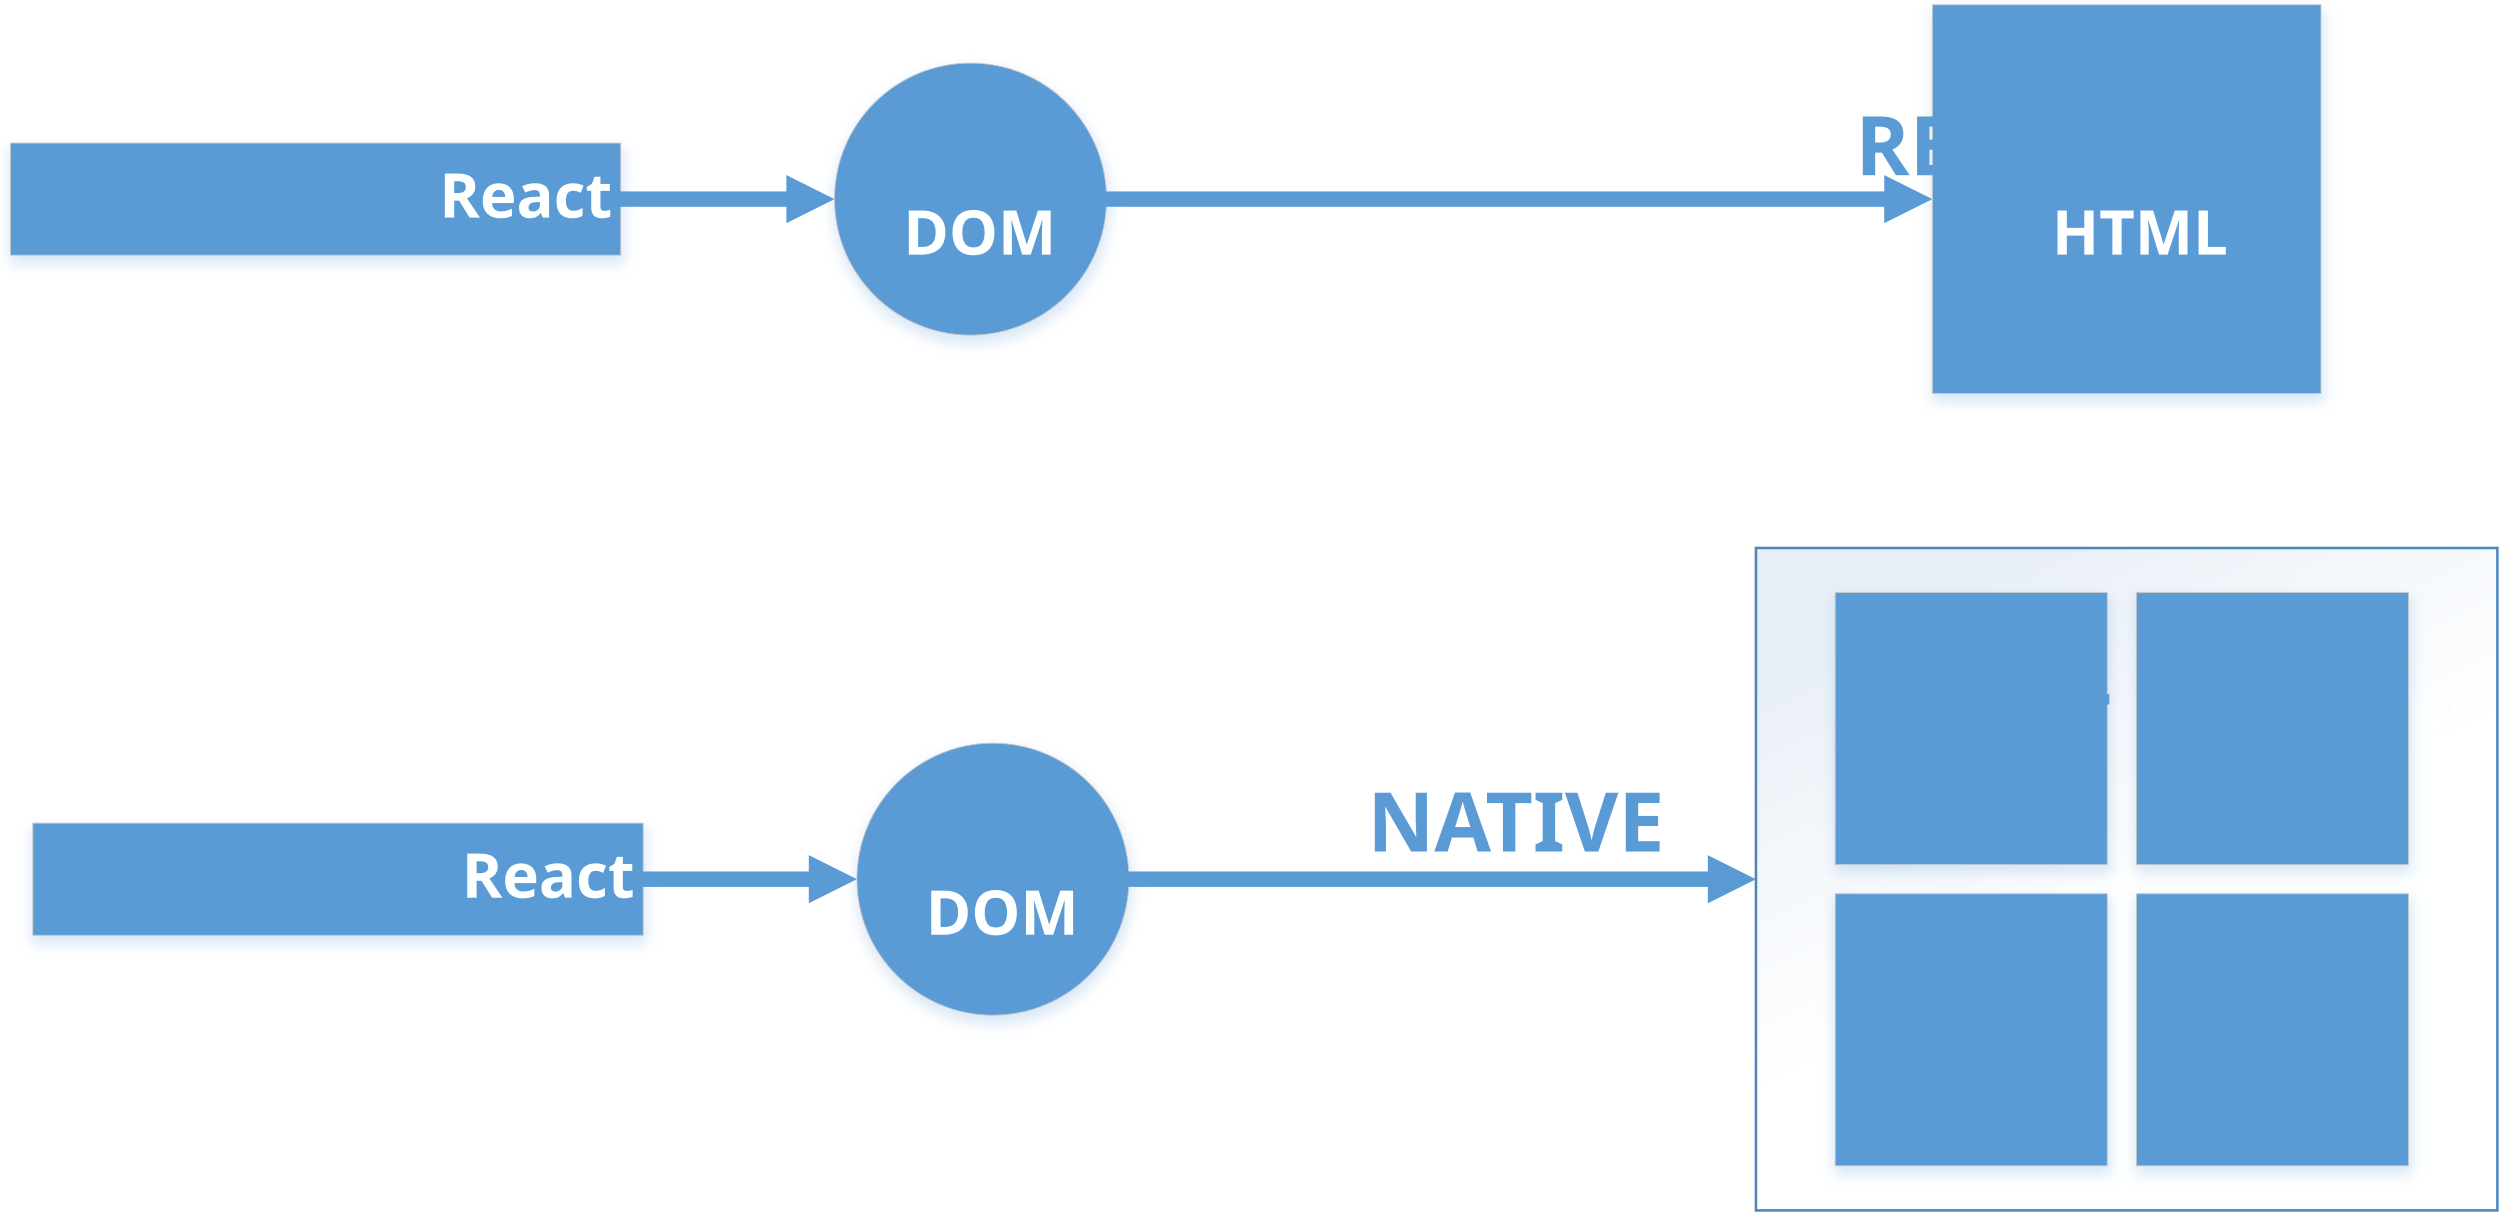
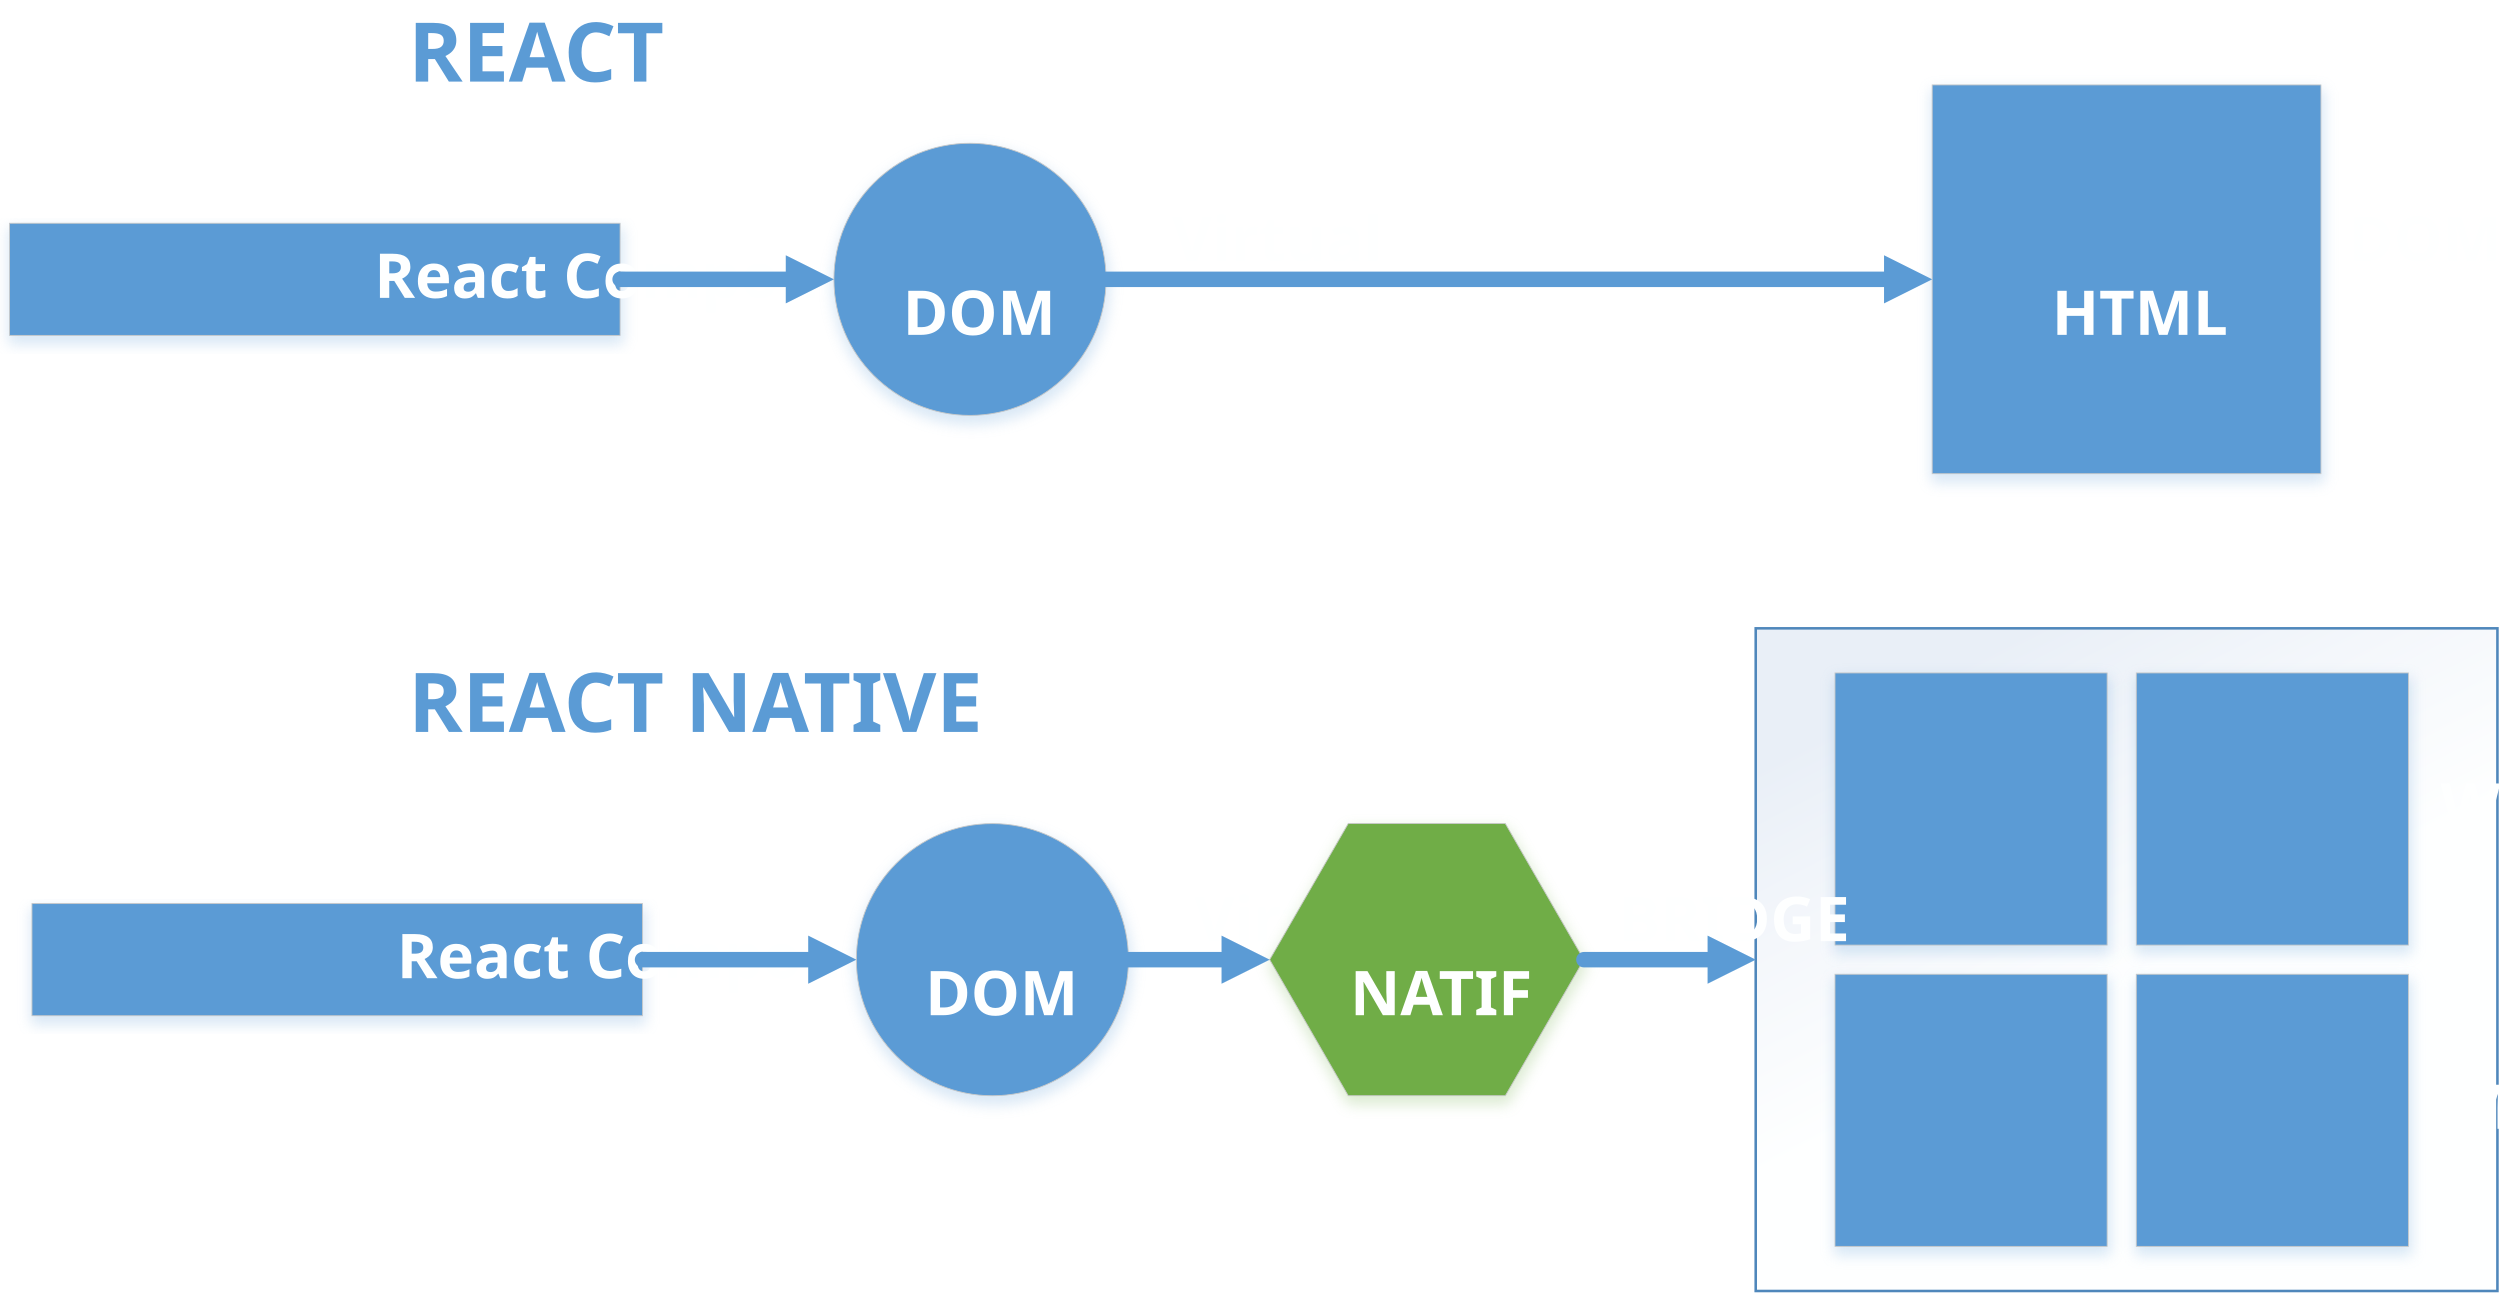
- <svg xmlns="http://www.w3.org/2000/svg" xmlns:ns1="http://schemas.microsoft.com/visio/2003/SVGExtensions/" xmlns:xlink="http://www.w3.org/1999/xlink" width="10.13in" height="4.915in" viewBox="0 0 729.386 353.905" xml:space="preserve" color-interpolation-filters="sRGB" class="st11">
-   <ns1:documentProperties ns1:langID="1033" ns1:viewMarkup="false" />
+ <svg xmlns="http://www.w3.org/2000/svg" xmlns:ns1="http://schemas.microsoft.com/visio/2003/SVGExtensions/" xmlns:xlink="http://www.w3.org/1999/xlink" width="10.127in" height="5.24in" viewBox="0 0 729.136 377.273" xml:space="preserve" color-interpolation-filters="sRGB" class="st13">
+   <ns1:documentProperties ns1:langID="1033" ns1:viewMarkup="false">
+     <ns1:userDefs>
+       <ns1:ud ns1:nameU="DisableSpdActionTags" ns1:prompt="" ns1:val="VT0(0):26" />
+     </ns1:userDefs>
+   </ns1:documentProperties>
  <style type="text/css">
	
- 		.st1 {fill:url(#grad0-5);stroke:#4f87bb;stroke-width:0.75}
+ 		.st1 {fill:url(#grad0-4);stroke:#4f87bb;stroke-width:0.75}
		.st2 {visibility:visible}
		.st3 {fill:#5b9bd5;fill-opacity:0.22;filter:url(#filter_2);stroke:#5b9bd5;stroke-opacity:0.22}
		.st4 {fill:#5b9bd5;stroke:#c7c8c8;stroke-width:0.25}
		.st5 {fill:#feffff;font-family:Calibri;font-size:1.5em;font-weight:bold}
		.st6 {font-size:1em}
- 		.st7 {marker-end:url(#mrkr4-31);stroke:#5b9bd5;stroke-linecap:round;stroke-linejoin:round;stroke-width:4.5}
+ 		.st7 {marker-end:url(#mrkr4-30);stroke:#5b9bd5;stroke-linecap:round;stroke-linejoin:round;stroke-width:4.5}
		.st8 {fill:#5b9bd5;fill-opacity:1;stroke:#5b9bd5;stroke-opacity:1;stroke-width:0.641}
		.st9 {fill:none;stroke:none;stroke-width:0.25}
		.st10 {fill:#5b9bd5;font-family:Calibri;font-size:2em;font-weight:bold}
- 		.st11 {fill:none;fill-rule:evenodd;font-size:12px;overflow:visible;stroke-linecap:square;stroke-miterlimit:3}
+ 		.st11 {fill:#70ad47;fill-opacity:0.22;filter:url(#filter_2);stroke:#70ad47;stroke-opacity:0.22}
+ 		.st12 {fill:#70ad47;stroke:#c7c8c8;stroke-width:0.25}
+ 		.st13 {fill:none;fill-rule:evenodd;font-size:12px;overflow:visible;stroke-linecap:square;stroke-miterlimit:3}
	
	</style>
  <defs id="Patterns_And_Gradients">
-     <linearGradient id="grad0-5" x1="0" y1="0" x2="1" y2="0" gradientTransform="rotate(60 0.5 0.5)">
+     <linearGradient id="grad0-4" x1="0" y1="0" x2="1" y2="0" gradientTransform="rotate(60 0.5 0.5)">
      <stop offset="0" stop-color="#e9eff7" stop-opacity="1" />
      <stop offset="0.24" stop-color="#f4f7fb" stop-opacity="1" />
      <stop offset="0.54" stop-color="#feffff" stop-opacity="1" />
    </linearGradient>
  </defs>
  <defs id="Markers">
    <g id="lend4">
      <path d="M 2 1 L 0 0 L 2 -1 L 2 1 " style="stroke:none" />
    </g>
-     <marker id="mrkr4-31" class="st8" ns1:arrowType="4" ns1:arrowSize="2" ns1:setback="3.12" refX="-3.12" orient="auto" markerUnits="strokeWidth" overflow="visible">
+     <marker id="mrkr4-30" class="st8" ns1:arrowType="4" ns1:arrowSize="2" ns1:setback="3.12" refX="-3.12" orient="auto" markerUnits="strokeWidth" overflow="visible">
      <use xlink:href="#lend4" transform="scale(-1.56,-1.56) " />
    </marker>
  </defs>
  <defs id="Filters">
    <filter id="filter_2">
      <feGaussianBlur stdDeviation="2" />
    </filter>
  </defs>
  <g ns1:mID="0" ns1:index="1" ns1:groupContext="foregroundPage">
    <ns1:pageProperties ns1:drawingScale="0.0393701" ns1:pageScale="0.0393701" ns1:drawingUnits="24" ns1:shadowOffsetX="8.50394" ns1:shadowOffsetY="-8.50394" />
    <ns1:layer ns1:name="Connector" ns1:index="0" />
-     <g id="group27-1" transform="translate(3.0294,-0.75)" ns1:mID="27" ns1:groupContext="group">
-       <g id="shape26-2" ns1:mID="26" ns1:groupContext="shape" transform="translate(509.282,0)">
-         <ns1:userDefs>
-           <ns1:ud ns1:nameU="visVersion" ns1:val="VT0(15):26" />
-         </ns1:userDefs>
-         <rect x="0" y="160.635" width="216.325" height="193.27" class="st1" />
-       </g>
-       <g id="shape1-6" ns1:mID="1" ns1:groupContext="shape" transform="translate(7.99361E-14,-278.706)">
-         <ns1:userDefs>
-           <ns1:ud ns1:nameU="visVersion" ns1:val="VT0(15):26" />
-         </ns1:userDefs>
-         <ns1:textBlock ns1:margins="rect(4,4,4,4)" ns1:tabSpace="42.5197" />
-         <ns1:textRect cx="89.037" cy="337.552" width="178.08" height="32.708" />
-         <g id="shadow1-7" ns1:groupContext="shadow" ns1:shadowOffsetX="0.345598" ns1:shadowOffsetY="-1.97279" ns1:shadowType="1" transform="matrix(1,0,0,1,0.345598,1.97279)" class="st2">
-           <rect x="0" y="321.198" width="178.074" height="32.708" class="st3" />
-         </g>
-         <rect x="0" y="321.198" width="178.074" height="32.708" class="st4" />
-         <text x="22.17" y="342.95" class="st5" ns1:langID="1033">
-           <ns1:paragraph ns1:horizAlign="1" />
-           <ns1:tabList />React Component</text>
-       </g>
-       <g id="shape2-12" ns1:mID="2" ns1:groupContext="shape" transform="translate(240.436,-255.375)">
-         <ns1:userDefs>
-           <ns1:ud ns1:nameU="visVersion" ns1:val="VT0(15):26" />
-         </ns1:userDefs>
-         <ns1:textBlock ns1:margins="rect(4,4,4,4)" ns1:tabSpace="42.5197" />
-         <ns1:textRect cx="39.685" cy="314.22" width="69.45" height="59.528" />
-         <g id="shadow2-13" ns1:groupContext="shadow" ns1:shadowOffsetX="0.345598" ns1:shadowOffsetY="-1.97279" ns1:shadowType="1" transform="matrix(1,0,0,1,0.345598,1.97279)" class="st2">
-           <path d="M0 314.22 A39.685 39.685 0 1 1 79.37 314.22 A39.685 39.685 0 0 1 0 314.22 Z" class="st3" />
-         </g>
-         <path d="M0 314.22 A39.685 39.685 0 1 1 79.37 314.22 A39.685 39.685 0 0 1 0 314.22 Z" class="st4" />
-         <text x="14.35" y="308.82" class="st5" ns1:langID="1033">
-           <ns1:paragraph ns1:horizAlign="1" />
-           <ns1:tabList />Virtual <tspan x="20.06" dy="1.2em" class="st6">DOM</tspan>
-         </text>
-       </g>
-       <g id="shape3-19" ns1:mID="3" ns1:groupContext="shape" transform="translate(560.751,-238.367)">
-         <ns1:userDefs>
-           <ns1:ud ns1:nameU="visVersion" ns1:val="VT0(15):26" />
-         </ns1:userDefs>
-         <ns1:textBlock ns1:margins="rect(4,4,4,4)" ns1:tabSpace="42.5197" />
-         <ns1:textRect cx="56.693" cy="297.212" width="113.39" height="113.386" />
-         <g id="shadow3-20" ns1:groupContext="shadow" ns1:shadowOffsetX="0.345598" ns1:shadowOffsetY="-1.97279" ns1:shadowType="1" transform="matrix(1,0,0,1,0.345598,1.97279)" class="st2">
-           <rect x="0" y="240.519" width="113.386" height="113.386" class="st3" />
-         </g>
-         <rect x="0" y="240.519" width="113.386" height="113.386" class="st4" />
-         <text x="37.07" y="291.81" class="st5" ns1:langID="1033">
-           <ns1:paragraph ns1:horizAlign="1" />
-           <ns1:tabList />DOM<ns1:newlineChar />
-           <tspan x="34.89" dy="1.2em" class="st6">HTML</tspan>
-         </text>
-       </g>
-       <g id="shape4-26" ns1:mID="4" ns1:groupContext="shape" ns1:layerMember="0" transform="translate(178.074,-287.974)">
-         <path d="M0 346.82 L48.32 346.82" class="st7" />
-       </g>
-       <g id="shape5-32" ns1:mID="5" ns1:groupContext="shape" ns1:layerMember="0" transform="translate(319.806,-287.974)">
-         <path d="M0 346.82 L226.9 346.82" class="st7" />
-       </g>
-       <g id="shape6-37" ns1:mID="6" ns1:groupContext="shape" transform="translate(6.54149,-80.2812)">
-         <ns1:userDefs>
-           <ns1:ud ns1:nameU="visVersion" ns1:val="VT0(15):26" />
-         </ns1:userDefs>
-         <ns1:textBlock ns1:margins="rect(4,4,4,4)" ns1:tabSpace="42.5197" />
-         <ns1:textRect cx="89.037" cy="337.552" width="178.08" height="32.708" />
-         <g id="shadow6-38" ns1:groupContext="shadow" ns1:shadowOffsetX="0.345598" ns1:shadowOffsetY="-1.97279" ns1:shadowType="1" transform="matrix(1,0,0,1,0.345598,1.97279)" class="st2">
-           <rect x="0" y="321.198" width="178.074" height="32.708" class="st3" />
-         </g>
-         <rect x="0" y="321.198" width="178.074" height="32.708" class="st4" />
-         <text x="22.17" y="342.95" class="st5" ns1:langID="1033">
-           <ns1:paragraph ns1:horizAlign="1" />
-           <ns1:tabList />React Component</text>
-       </g>
-       <g id="shape7-43" ns1:mID="7" ns1:groupContext="shape" transform="translate(246.978,-56.9499)">
-         <ns1:userDefs>
-           <ns1:ud ns1:nameU="visVersion" ns1:val="VT0(15):26" />
-         </ns1:userDefs>
-         <ns1:textBlock ns1:margins="rect(4,4,4,4)" ns1:tabSpace="42.5197" />
-         <ns1:textRect cx="39.685" cy="314.22" width="69.45" height="59.528" />
-         <g id="shadow7-44" ns1:groupContext="shadow" ns1:shadowOffsetX="0.345598" ns1:shadowOffsetY="-1.97279" ns1:shadowType="1" transform="matrix(1,0,0,1,0.345598,1.97279)" class="st2">
-           <path d="M0 314.22 A39.685 39.685 0 1 1 79.37 314.22 A39.685 39.685 0 0 1 0 314.22 Z" class="st3" />
-         </g>
-         <path d="M0 314.22 A39.685 39.685 0 1 1 79.37 314.22 A39.685 39.685 0 0 1 0 314.22 Z" class="st4" />
-         <text x="14.35" y="308.82" class="st5" ns1:langID="1033">
-           <ns1:paragraph ns1:horizAlign="1" />
-           <ns1:tabList />Virtual <tspan x="20.06" dy="1.2em" class="st6">DOM</tspan>
-         </text>
-       </g>
-       <g id="shape8-50" ns1:mID="8" ns1:groupContext="shape" transform="translate(532.405,-100.887)">
-         <ns1:userDefs>
-           <ns1:ud ns1:nameU="visVersion" ns1:val="VT0(15):26" />
-         </ns1:userDefs>
-         <ns1:textBlock ns1:margins="rect(4,4,4,4)" ns1:tabSpace="42.5197" />
-         <ns1:textRect cx="39.685" cy="314.22" width="79.38" height="79.37" />
-         <g id="shadow8-51" ns1:groupContext="shadow" ns1:shadowOffsetX="0.345598" ns1:shadowOffsetY="-1.97279" ns1:shadowType="1" transform="matrix(1,0,0,1,0.345598,1.97279)" class="st2">
-           <rect x="0" y="274.535" width="79.37" height="79.37" class="st3" />
-         </g>
-         <rect x="0" y="274.535" width="79.37" height="79.37" class="st4" />
-         <text x="9.49" y="319.62" class="st5" ns1:langID="1033">
-           <ns1:paragraph ns1:horizAlign="1" />
-           <ns1:tabList />Android</text>
-       </g>
-       <g id="shape9-56" ns1:mID="9" ns1:groupContext="shape" ns1:layerMember="0" transform="translate(184.615,-89.5483)">
-         <path d="M0 346.82 L48.32 346.82" class="st7" />
-       </g>
-       <g id="shape11-61" ns1:mID="11" ns1:groupContext="shape" transform="translate(532.405,-13.0129)">
-         <ns1:userDefs>
-           <ns1:ud ns1:nameU="visVersion" ns1:val="VT0(15):26" />
-         </ns1:userDefs>
-         <ns1:textBlock ns1:margins="rect(4,4,4,4)" ns1:tabSpace="42.5197" />
-         <ns1:textRect cx="39.685" cy="314.22" width="79.38" height="79.37" />
-         <g id="shadow11-62" ns1:groupContext="shadow" ns1:shadowOffsetX="0.345598" ns1:shadowOffsetY="-1.97279" ns1:shadowType="1" transform="matrix(1,0,0,1,0.345598,1.97279)" class="st2">
-           <rect x="0" y="274.535" width="79.37" height="79.37" class="st3" />
-         </g>
-         <rect x="0" y="274.535" width="79.37" height="79.37" class="st4" />
-         <text x="26.95" y="319.62" class="st5" ns1:langID="1033">
-           <ns1:paragraph ns1:horizAlign="1" />
-           <ns1:tabList />IOS</text>
-       </g>
-       <g id="shape12-67" ns1:mID="12" ns1:groupContext="shape" transform="translate(620.279,-100.887)">
-         <ns1:userDefs>
-           <ns1:ud ns1:nameU="visVersion" ns1:val="VT0(15):26" />
-         </ns1:userDefs>
-         <ns1:textBlock ns1:margins="rect(4,4,4,4)" ns1:tabSpace="42.5197" />
-         <ns1:textRect cx="39.685" cy="314.22" width="79.38" height="79.37" />
-         <g id="shadow12-68" ns1:groupContext="shadow" ns1:shadowOffsetX="0.345598" ns1:shadowOffsetY="-1.97279" ns1:shadowType="1" transform="matrix(1,0,0,1,0.345598,1.97279)" class="st2">
-           <rect x="0" y="274.535" width="79.37" height="79.37" class="st3" />
-         </g>
-         <rect x="0" y="274.535" width="79.37" height="79.37" class="st4" />
-         <text x="4.52" y="319.62" class="st5" ns1:langID="1033">
-           <ns1:paragraph ns1:horizAlign="1" />
-           <ns1:tabList />Windows</text>
-       </g>
-       <g id="shape13-73" ns1:mID="13" ns1:groupContext="shape" transform="translate(620.279,-13.0129)">
-         <ns1:userDefs>
-           <ns1:ud ns1:nameU="visVersion" ns1:val="VT0(15):26" />
-         </ns1:userDefs>
-         <ns1:textBlock ns1:margins="rect(4,4,4,4)" ns1:tabSpace="42.5197" />
-         <ns1:textRect cx="39.685" cy="314.22" width="79.38" height="79.37" />
-         <g id="shadow13-74" ns1:groupContext="shadow" ns1:shadowOffsetX="0.345598" ns1:shadowOffsetY="-1.97279" ns1:shadowType="1" transform="matrix(1,0,0,1,0.345598,1.97279)" class="st2">
-           <rect x="0" y="274.535" width="79.37" height="79.37" class="st3" />
-         </g>
-         <rect x="0" y="274.535" width="79.37" height="79.37" class="st4" />
-         <text x="8.31" y="319.62" class="st5" ns1:langID="1033">
-           <ns1:paragraph ns1:horizAlign="1" />
-           <ns1:tabList />MacOSX</text>
-       </g>
-       <g id="shape21-79" ns1:mID="21" ns1:groupContext="shape" transform="translate(294.294,-292.88)">
-         <ns1:textBlock ns1:margins="rect(4,4,4,4)" ns1:tabSpace="42.5197" />
-         <ns1:textRect cx="138.898" cy="337.552" width="277.8" height="32.708" />
-         <rect x="0" y="321.198" width="277.795" height="32.708" class="st9" />
-         <text x="106.72" y="344.75" class="st10" ns1:langID="1033">
-           <ns1:paragraph ns1:horizAlign="1" />
-           <ns1:tabList />REACT</text>
-       </g>
-       <g id="shape22-82" ns1:mID="22" ns1:groupContext="shape" transform="translate(326.792,-116.32)">
-         <ns1:textBlock ns1:margins="rect(4,4,4,4)" ns1:tabSpace="42.5197" />
-         <ns1:textRect cx="106.4" cy="343.905" width="212.81" height="20" />
-         <rect x="0" y="333.905" width="212.8" height="20" class="st9" />
-         <text x="74.23" y="336.71" class="st10" ns1:langID="1033">
-           <ns1:paragraph ns1:horizAlign="1" />
-           <ns1:tabList />REACT<ns1:newlineChar />
-           <tspan x="69.13" dy="1.2em" class="st6">NATIVE</tspan>
-         </text>
-       </g>
-       <g id="shape25-86" ns1:mID="25" ns1:groupContext="shape" ns1:layerMember="0" transform="translate(326.348,-89.5483)">
-         <path d="M0 346.82 L168.89 346.82" class="st7" />
-       </g>
+     <g id="shape26-1" ns1:mID="26" ns1:groupContext="shape" transform="translate(512.061,-0.75)">
+       <ns1:userDefs>
+         <ns1:ud ns1:nameU="visVersion" ns1:val="VT0(15):26" />
+       </ns1:userDefs>
+       <rect x="0" y="184.003" width="216.325" height="193.27" class="st1" />
+     </g>
+     <g id="shape1-5" ns1:mID="1" ns1:groupContext="shape" transform="translate(2.7794,-279.456)">
+       <ns1:userDefs>
+         <ns1:ud ns1:nameU="visVersion" ns1:val="VT0(15):26" />
+       </ns1:userDefs>
+       <ns1:textBlock ns1:margins="rect(4,4,4,4)" ns1:tabSpace="42.5197" />
+       <ns1:textRect cx="89.037" cy="360.919" width="178.08" height="32.708" />
+       <g id="shadow1-6" ns1:groupContext="shadow" ns1:shadowOffsetX="0.345598" ns1:shadowOffsetY="-1.97279" ns1:shadowType="1" transform="matrix(1,0,0,1,0.345598,1.97279)" class="st2">
+         <rect x="0" y="344.565" width="178.074" height="32.708" class="st3" />
+       </g>
+       <rect x="0" y="344.565" width="178.074" height="32.708" class="st4" />
+       <text x="22.17" y="366.32" class="st5" ns1:langID="1033">
+         <ns1:paragraph ns1:horizAlign="1" />
+         <ns1:tabList />React Component</text>
+     </g>
+     <g id="shape2-11" ns1:mID="2" ns1:groupContext="shape" transform="translate(243.215,-256.125)">
+       <ns1:userDefs>
+         <ns1:ud ns1:nameU="visVersion" ns1:val="VT0(15):26" />
+       </ns1:userDefs>
+       <ns1:textBlock ns1:margins="rect(4,4,4,4)" ns1:tabSpace="42.5197" />
+       <ns1:textRect cx="39.685" cy="337.588" width="69.45" height="59.528" />
+       <g id="shadow2-12" ns1:groupContext="shadow" ns1:shadowOffsetX="0.345598" ns1:shadowOffsetY="-1.97279" ns1:shadowType="1" transform="matrix(1,0,0,1,0.345598,1.97279)" class="st2">
+         <path d="M0 337.59 A39.685 39.685 0 1 1 79.37 337.59 A39.685 39.685 0 0 1 0 337.59 Z" class="st3" />
+       </g>
+       <path d="M0 337.59 A39.685 39.685 0 1 1 79.37 337.59 A39.685 39.685 0 0 1 0 337.59 Z" class="st4" />
+       <text x="14.35" y="332.19" class="st5" ns1:langID="1033">
+         <ns1:paragraph ns1:horizAlign="1" />
+         <ns1:tabList />Virtual <tspan x="20.06" dy="1.2em" class="st6">DOM</tspan>
+       </text>
+     </g>
+     <g id="shape3-18" ns1:mID="3" ns1:groupContext="shape" transform="translate(563.53,-239.117)">
+       <ns1:userDefs>
+         <ns1:ud ns1:nameU="visVersion" ns1:val="VT0(15):26" />
+       </ns1:userDefs>
+       <ns1:textBlock ns1:margins="rect(4,4,4,4)" ns1:tabSpace="42.5197" />
+       <ns1:textRect cx="56.693" cy="320.58" width="113.39" height="113.386" />
+       <g id="shadow3-19" ns1:groupContext="shadow" ns1:shadowOffsetX="0.345598" ns1:shadowOffsetY="-1.97279" ns1:shadowType="1" transform="matrix(1,0,0,1,0.345598,1.97279)" class="st2">
+         <rect x="0" y="263.887" width="113.386" height="113.386" class="st3" />
+       </g>
+       <rect x="0" y="263.887" width="113.386" height="113.386" class="st4" />
+       <text x="37.07" y="315.18" class="st5" ns1:langID="1033">
+         <ns1:paragraph ns1:horizAlign="1" />
+         <ns1:tabList />DOM<ns1:newlineChar />
+         <tspan x="34.89" dy="1.2em" class="st6">HTML</tspan>
+       </text>
+     </g>
+     <g id="shape4-25" ns1:mID="4" ns1:groupContext="shape" ns1:layerMember="0" transform="translate(180.853,-288.724)">
+       <path d="M0 370.19 L48.32 370.19" class="st7" />
+     </g>
+     <g id="shape5-31" ns1:mID="5" ns1:groupContext="shape" ns1:layerMember="0" transform="translate(322.586,-288.724)">
+       <path d="M0 370.19 L226.9 370.19" class="st7" />
+     </g>
+     <g id="shape6-36" ns1:mID="6" ns1:groupContext="shape" transform="translate(9.32089,-81.0312)">
+       <ns1:userDefs>
+         <ns1:ud ns1:nameU="visVersion" ns1:val="VT0(15):26" />
+       </ns1:userDefs>
+       <ns1:textBlock ns1:margins="rect(4,4,4,4)" ns1:tabSpace="42.5197" />
+       <ns1:textRect cx="89.037" cy="360.919" width="178.08" height="32.708" />
+       <g id="shadow6-37" ns1:groupContext="shadow" ns1:shadowOffsetX="0.345598" ns1:shadowOffsetY="-1.97279" ns1:shadowType="1" transform="matrix(1,0,0,1,0.345598,1.97279)" class="st2">
+         <rect x="0" y="344.565" width="178.074" height="32.708" class="st3" />
+       </g>
+       <rect x="0" y="344.565" width="178.074" height="32.708" class="st4" />
+       <text x="22.17" y="366.32" class="st5" ns1:langID="1033">
+         <ns1:paragraph ns1:horizAlign="1" />
+         <ns1:tabList />React Component</text>
+     </g>
+     <g id="shape7-42" ns1:mID="7" ns1:groupContext="shape" transform="translate(249.757,-57.6999)">
+       <ns1:userDefs>
+         <ns1:ud ns1:nameU="visVersion" ns1:val="VT0(15):26" />
+       </ns1:userDefs>
+       <ns1:textBlock ns1:margins="rect(4,4,4,4)" ns1:tabSpace="42.5197" />
+       <ns1:textRect cx="39.685" cy="337.588" width="69.45" height="59.528" />
+       <g id="shadow7-43" ns1:groupContext="shadow" ns1:shadowOffsetX="0.345598" ns1:shadowOffsetY="-1.97279" ns1:shadowType="1" transform="matrix(1,0,0,1,0.345598,1.97279)" class="st2">
+         <path d="M0 337.59 A39.685 39.685 0 1 1 79.37 337.59 A39.685 39.685 0 0 1 0 337.59 Z" class="st3" />
+       </g>
+       <path d="M0 337.59 A39.685 39.685 0 1 1 79.37 337.59 A39.685 39.685 0 0 1 0 337.59 Z" class="st4" />
+       <text x="14.35" y="332.19" class="st5" ns1:langID="1033">
+         <ns1:paragraph ns1:horizAlign="1" />
+         <ns1:tabList />Virtual <tspan x="20.06" dy="1.2em" class="st6">DOM</tspan>
+       </text>
+     </g>
+     <g id="shape8-49" ns1:mID="8" ns1:groupContext="shape" transform="translate(535.184,-101.637)">
+       <ns1:userDefs>
+         <ns1:ud ns1:nameU="visVersion" ns1:val="VT0(15):26" />
+       </ns1:userDefs>
+       <ns1:textBlock ns1:margins="rect(4,4,4,4)" ns1:tabSpace="42.5197" />
+       <ns1:textRect cx="39.685" cy="337.588" width="79.38" height="79.37" />
+       <g id="shadow8-50" ns1:groupContext="shadow" ns1:shadowOffsetX="0.345598" ns1:shadowOffsetY="-1.97279" ns1:shadowType="1" transform="matrix(1,0,0,1,0.345598,1.97279)" class="st2">
+         <rect x="0" y="297.903" width="79.37" height="79.37" class="st3" />
+       </g>
+       <rect x="0" y="297.903" width="79.37" height="79.37" class="st4" />
+       <text x="9.49" y="342.99" class="st5" ns1:langID="1033">
+         <ns1:paragraph ns1:horizAlign="1" />
+         <ns1:tabList />Android</text>
+     </g>
+     <g id="shape9-55" ns1:mID="9" ns1:groupContext="shape" ns1:layerMember="0" transform="translate(187.395,-90.2983)">
+       <path d="M0 370.19 L48.32 370.19" class="st7" />
+     </g>
+     <g id="shape11-60" ns1:mID="11" ns1:groupContext="shape" transform="translate(535.184,-13.7629)">
+       <ns1:userDefs>
+         <ns1:ud ns1:nameU="visVersion" ns1:val="VT0(15):26" />
+       </ns1:userDefs>
+       <ns1:textBlock ns1:margins="rect(4,4,4,4)" ns1:tabSpace="42.5197" />
+       <ns1:textRect cx="39.685" cy="337.588" width="79.38" height="79.37" />
+       <g id="shadow11-61" ns1:groupContext="shadow" ns1:shadowOffsetX="0.345598" ns1:shadowOffsetY="-1.97279" ns1:shadowType="1" transform="matrix(1,0,0,1,0.345598,1.97279)" class="st2">
+         <rect x="0" y="297.903" width="79.37" height="79.37" class="st3" />
+       </g>
+       <rect x="0" y="297.903" width="79.37" height="79.37" class="st4" />
+       <text x="26.95" y="342.99" class="st5" ns1:langID="1033">
+         <ns1:paragraph ns1:horizAlign="1" />
+         <ns1:tabList />IOS</text>
+     </g>
+     <g id="shape12-66" ns1:mID="12" ns1:groupContext="shape" transform="translate(623.058,-101.637)">
+       <ns1:userDefs>
+         <ns1:ud ns1:nameU="visVersion" ns1:val="VT0(15):26" />
+       </ns1:userDefs>
+       <ns1:textBlock ns1:margins="rect(4,4,4,4)" ns1:tabSpace="42.5197" />
+       <ns1:textRect cx="39.685" cy="337.588" width="79.38" height="79.37" />
+       <g id="shadow12-67" ns1:groupContext="shadow" ns1:shadowOffsetX="0.345598" ns1:shadowOffsetY="-1.97279" ns1:shadowType="1" transform="matrix(1,0,0,1,0.345598,1.97279)" class="st2">
+         <rect x="0" y="297.903" width="79.37" height="79.37" class="st3" />
+       </g>
+       <rect x="0" y="297.903" width="79.37" height="79.37" class="st4" />
+       <text x="4.52" y="342.99" class="st5" ns1:langID="1033">
+         <ns1:paragraph ns1:horizAlign="1" />
+         <ns1:tabList />Windows</text>
+     </g>
+     <g id="shape13-72" ns1:mID="13" ns1:groupContext="shape" transform="translate(623.058,-13.7629)">
+       <ns1:userDefs>
+         <ns1:ud ns1:nameU="visVersion" ns1:val="VT0(15):26" />
+       </ns1:userDefs>
+       <ns1:textBlock ns1:margins="rect(4,4,4,4)" ns1:tabSpace="42.5197" />
+       <ns1:textRect cx="39.685" cy="337.588" width="79.38" height="79.37" />
+       <g id="shadow13-73" ns1:groupContext="shadow" ns1:shadowOffsetX="0.345598" ns1:shadowOffsetY="-1.97279" ns1:shadowType="1" transform="matrix(1,0,0,1,0.345598,1.97279)" class="st2">
+         <rect x="0" y="297.903" width="79.37" height="79.37" class="st3" />
+       </g>
+       <rect x="0" y="297.903" width="79.37" height="79.37" class="st4" />
+       <text x="8.31" y="342.99" class="st5" ns1:langID="1033">
+         <ns1:paragraph ns1:horizAlign="1" />
+         <ns1:tabList />MacOSX</text>
+     </g>
+     <g id="shape21-78" ns1:mID="21" ns1:groupContext="shape" transform="translate(2.7794,-344.315)">
+       <ns1:textBlock ns1:margins="rect(4,4,4,4)" ns1:tabSpace="42.5197" />
+       <ns1:textRect cx="68.031" cy="360.919" width="136.07" height="32.708" />
+       <rect x="0" y="344.565" width="136.063" height="32.708" class="st9" />
+       <text x="4" y="368.12" class="st10" ns1:langID="1033">
+         <ns1:paragraph />
+         <ns1:tabList />REACT</text>
+     </g>
+     <g id="shape22-81" ns1:mID="22" ns1:groupContext="shape" transform="translate(2.7794,-161.007)">
+       <ns1:textBlock ns1:margins="rect(4,4,4,4)" ns1:tabSpace="42.5197" />
+       <ns1:textRect cx="106.4" cy="367.273" width="212.81" height="20" />
+       <rect x="0" y="357.273" width="212.8" height="20" class="st9" />
+       <text x="4" y="374.47" class="st10" ns1:langID="1033">
+         <ns1:paragraph />
+         <ns1:tabList />REACT NATIVE</text>
+     </g>
+     <g id="shape29-84" ns1:mID="29" ns1:groupContext="shape" transform="translate(376.444,-57.6999)">
+       <ns1:userDefs>
+         <ns1:ud ns1:nameU="visVersion" ns1:val="VT0(15):26" />
+       </ns1:userDefs>
+       <ns1:textBlock ns1:margins="rect(4,4,4,4)" ns1:tabSpace="42.5197" />
+       <ns1:textRect cx="39.685" cy="337.588" width="79.38" height="79.37" />
+       <g id="shadow29-85" ns1:groupContext="shadow" ns1:shadowOffsetX="0.345598" ns1:shadowOffsetY="-1.97279" ns1:shadowType="1" transform="matrix(1,0,0,1,0.345598,1.97279)" class="st2">
+         <path d="M62.6 297.9 L16.77 297.9 L-6.14 337.59 L16.77 377.27 L62.6 377.27 L85.51 337.59 L62.6 297.9 Z" class="st11" />
+       </g>
+       <path d="M62.6 297.9 L16.77 297.9 L-6.14 337.59 L16.77 377.27 L62.6 377.27 L85.51 337.59 L62.6 297.9 Z" class="st12" />
+       <text x="11.38" y="332.19" class="st5" ns1:langID="1033">
+         <ns1:paragraph ns1:horizAlign="1" />
+         <ns1:tabList />BRIDGE<ns1:newlineChar />
+         <tspan x="17.32" dy="1.2em" class="st6">NATIF</tspan>
+       </text>
+     </g>
+     <g id="shape30-91" ns1:mID="30" ns1:groupContext="shape" ns1:layerMember="0" transform="translate(329.127,-90.2983)">
+       <path d="M0 370.19 L27.14 370.19" class="st7" />
+     </g>
+     <g id="shape31-96" ns1:mID="31" ns1:groupContext="shape" ns1:layerMember="0" transform="translate(461.953,-90.2983)">
+       <path d="M0 370.19 L36.07 370.19" class="st7" />
    </g>
  </g>
</svg>
